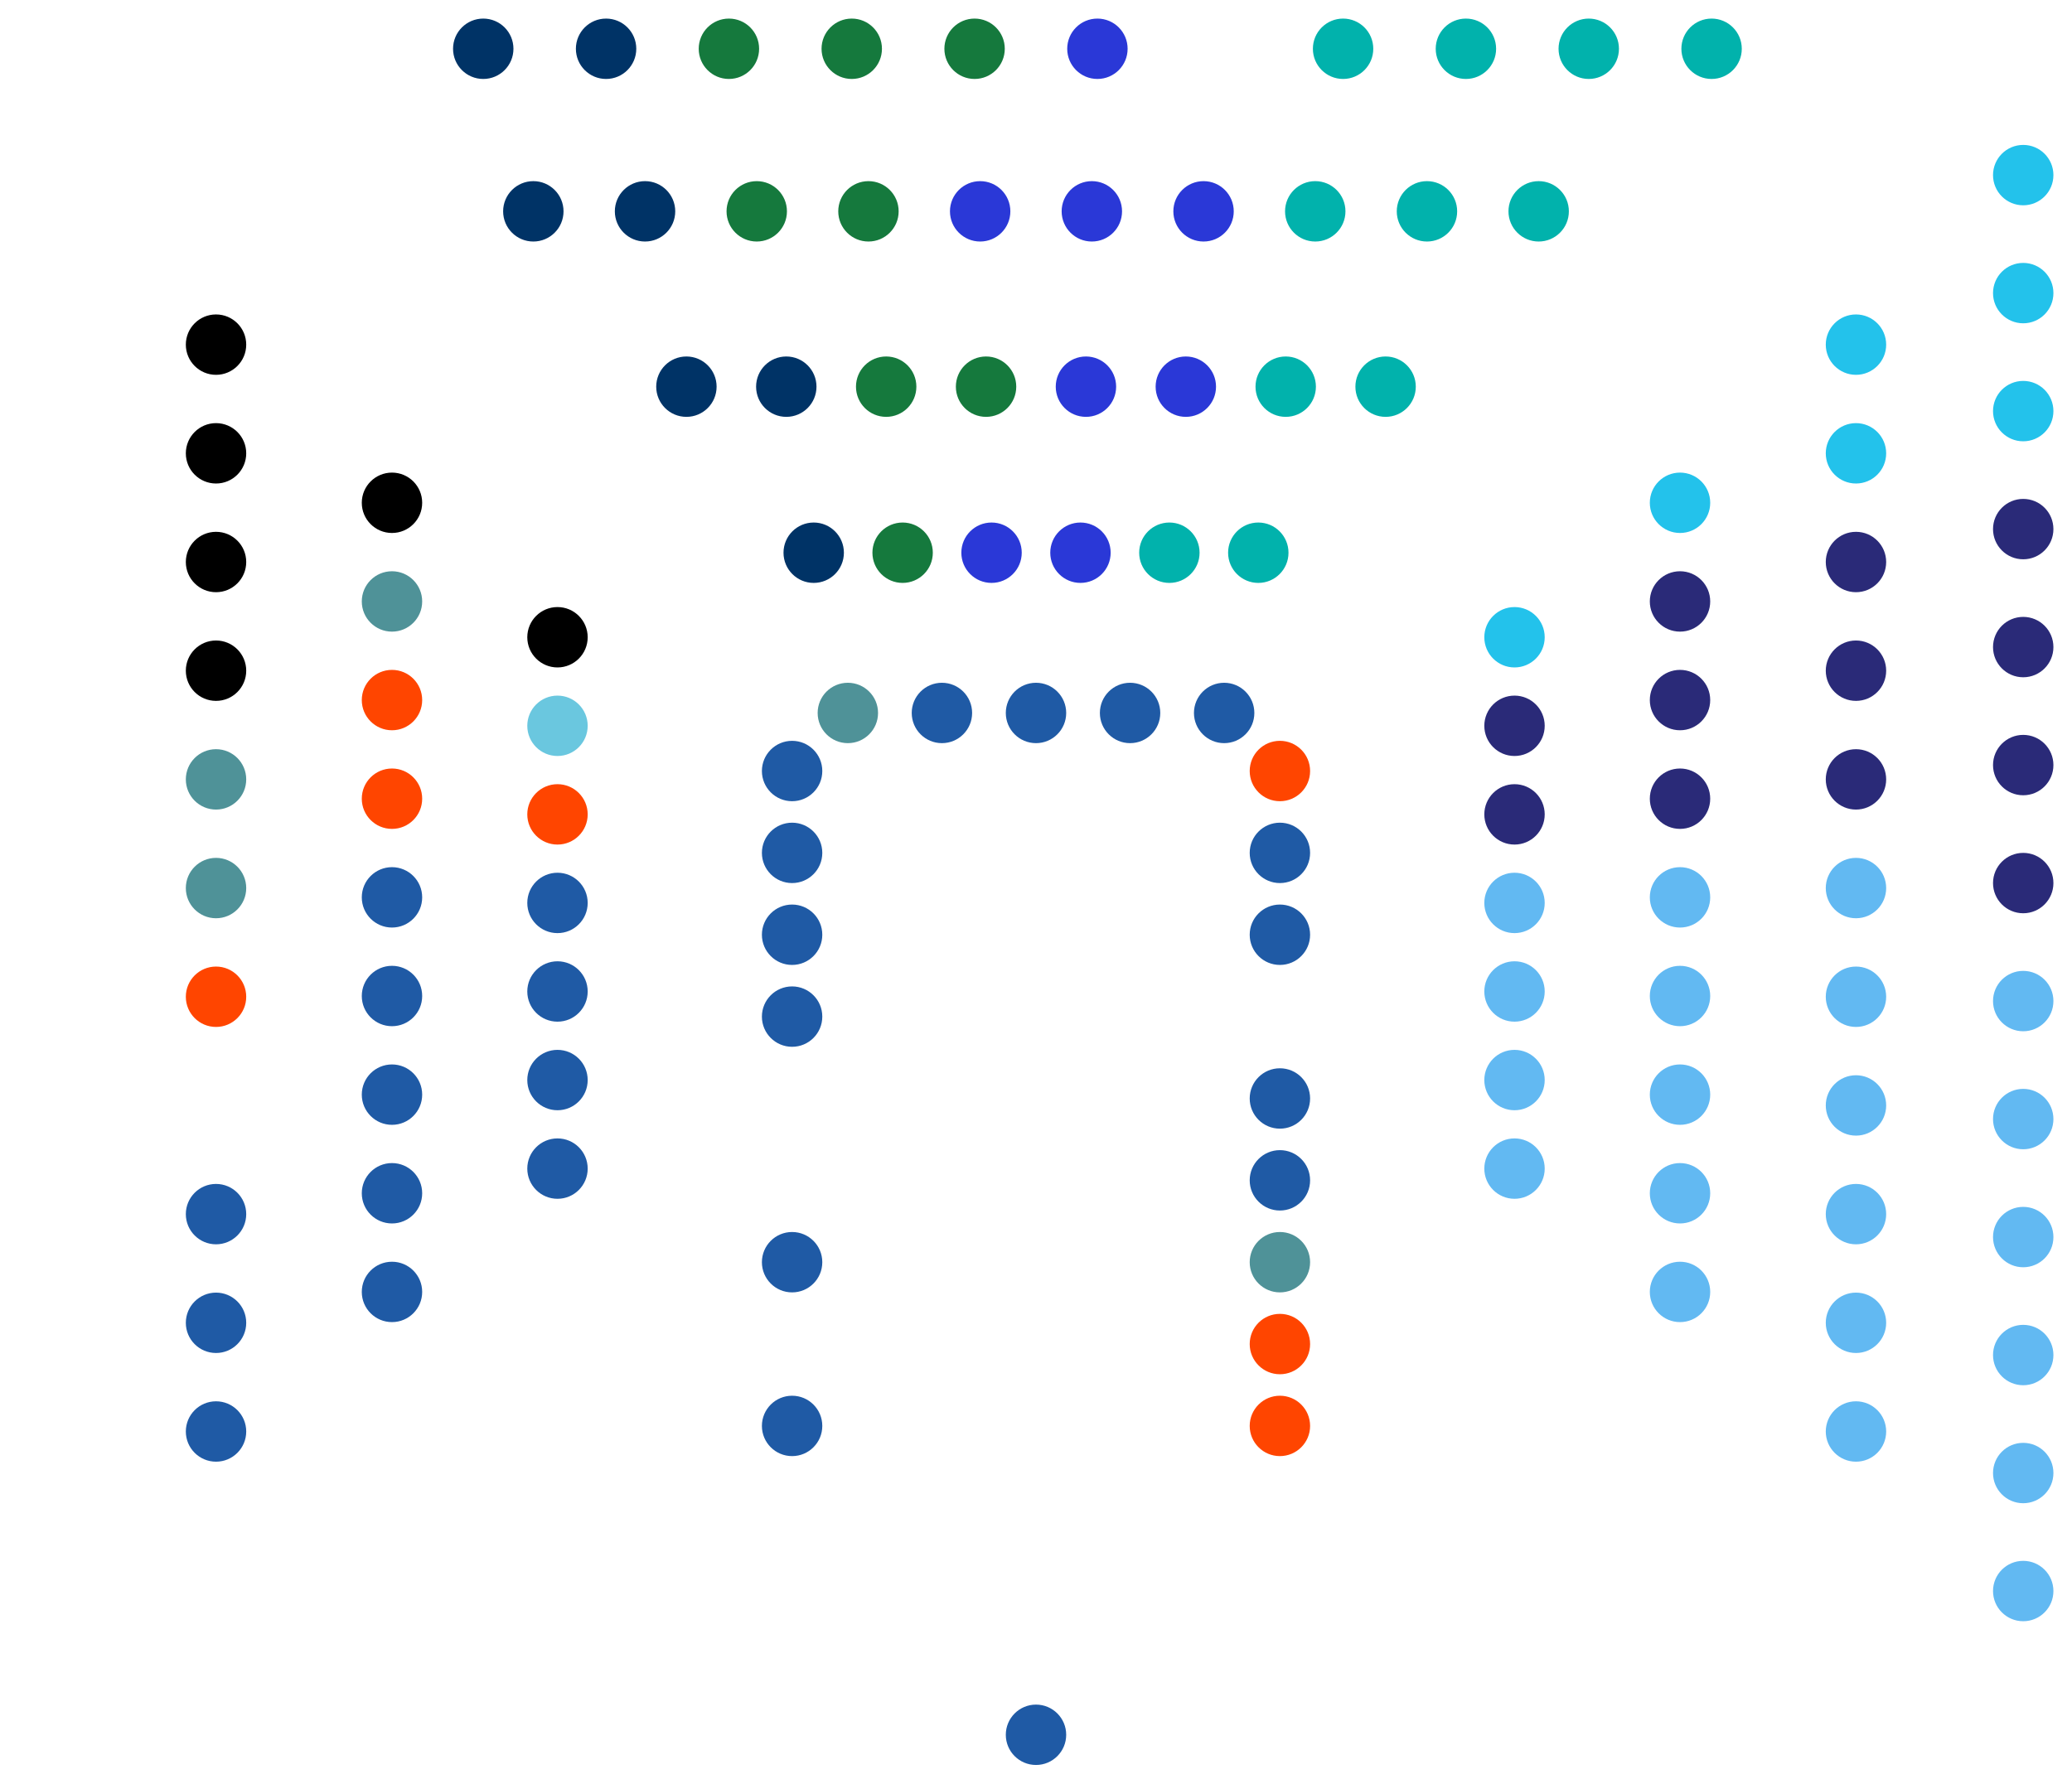
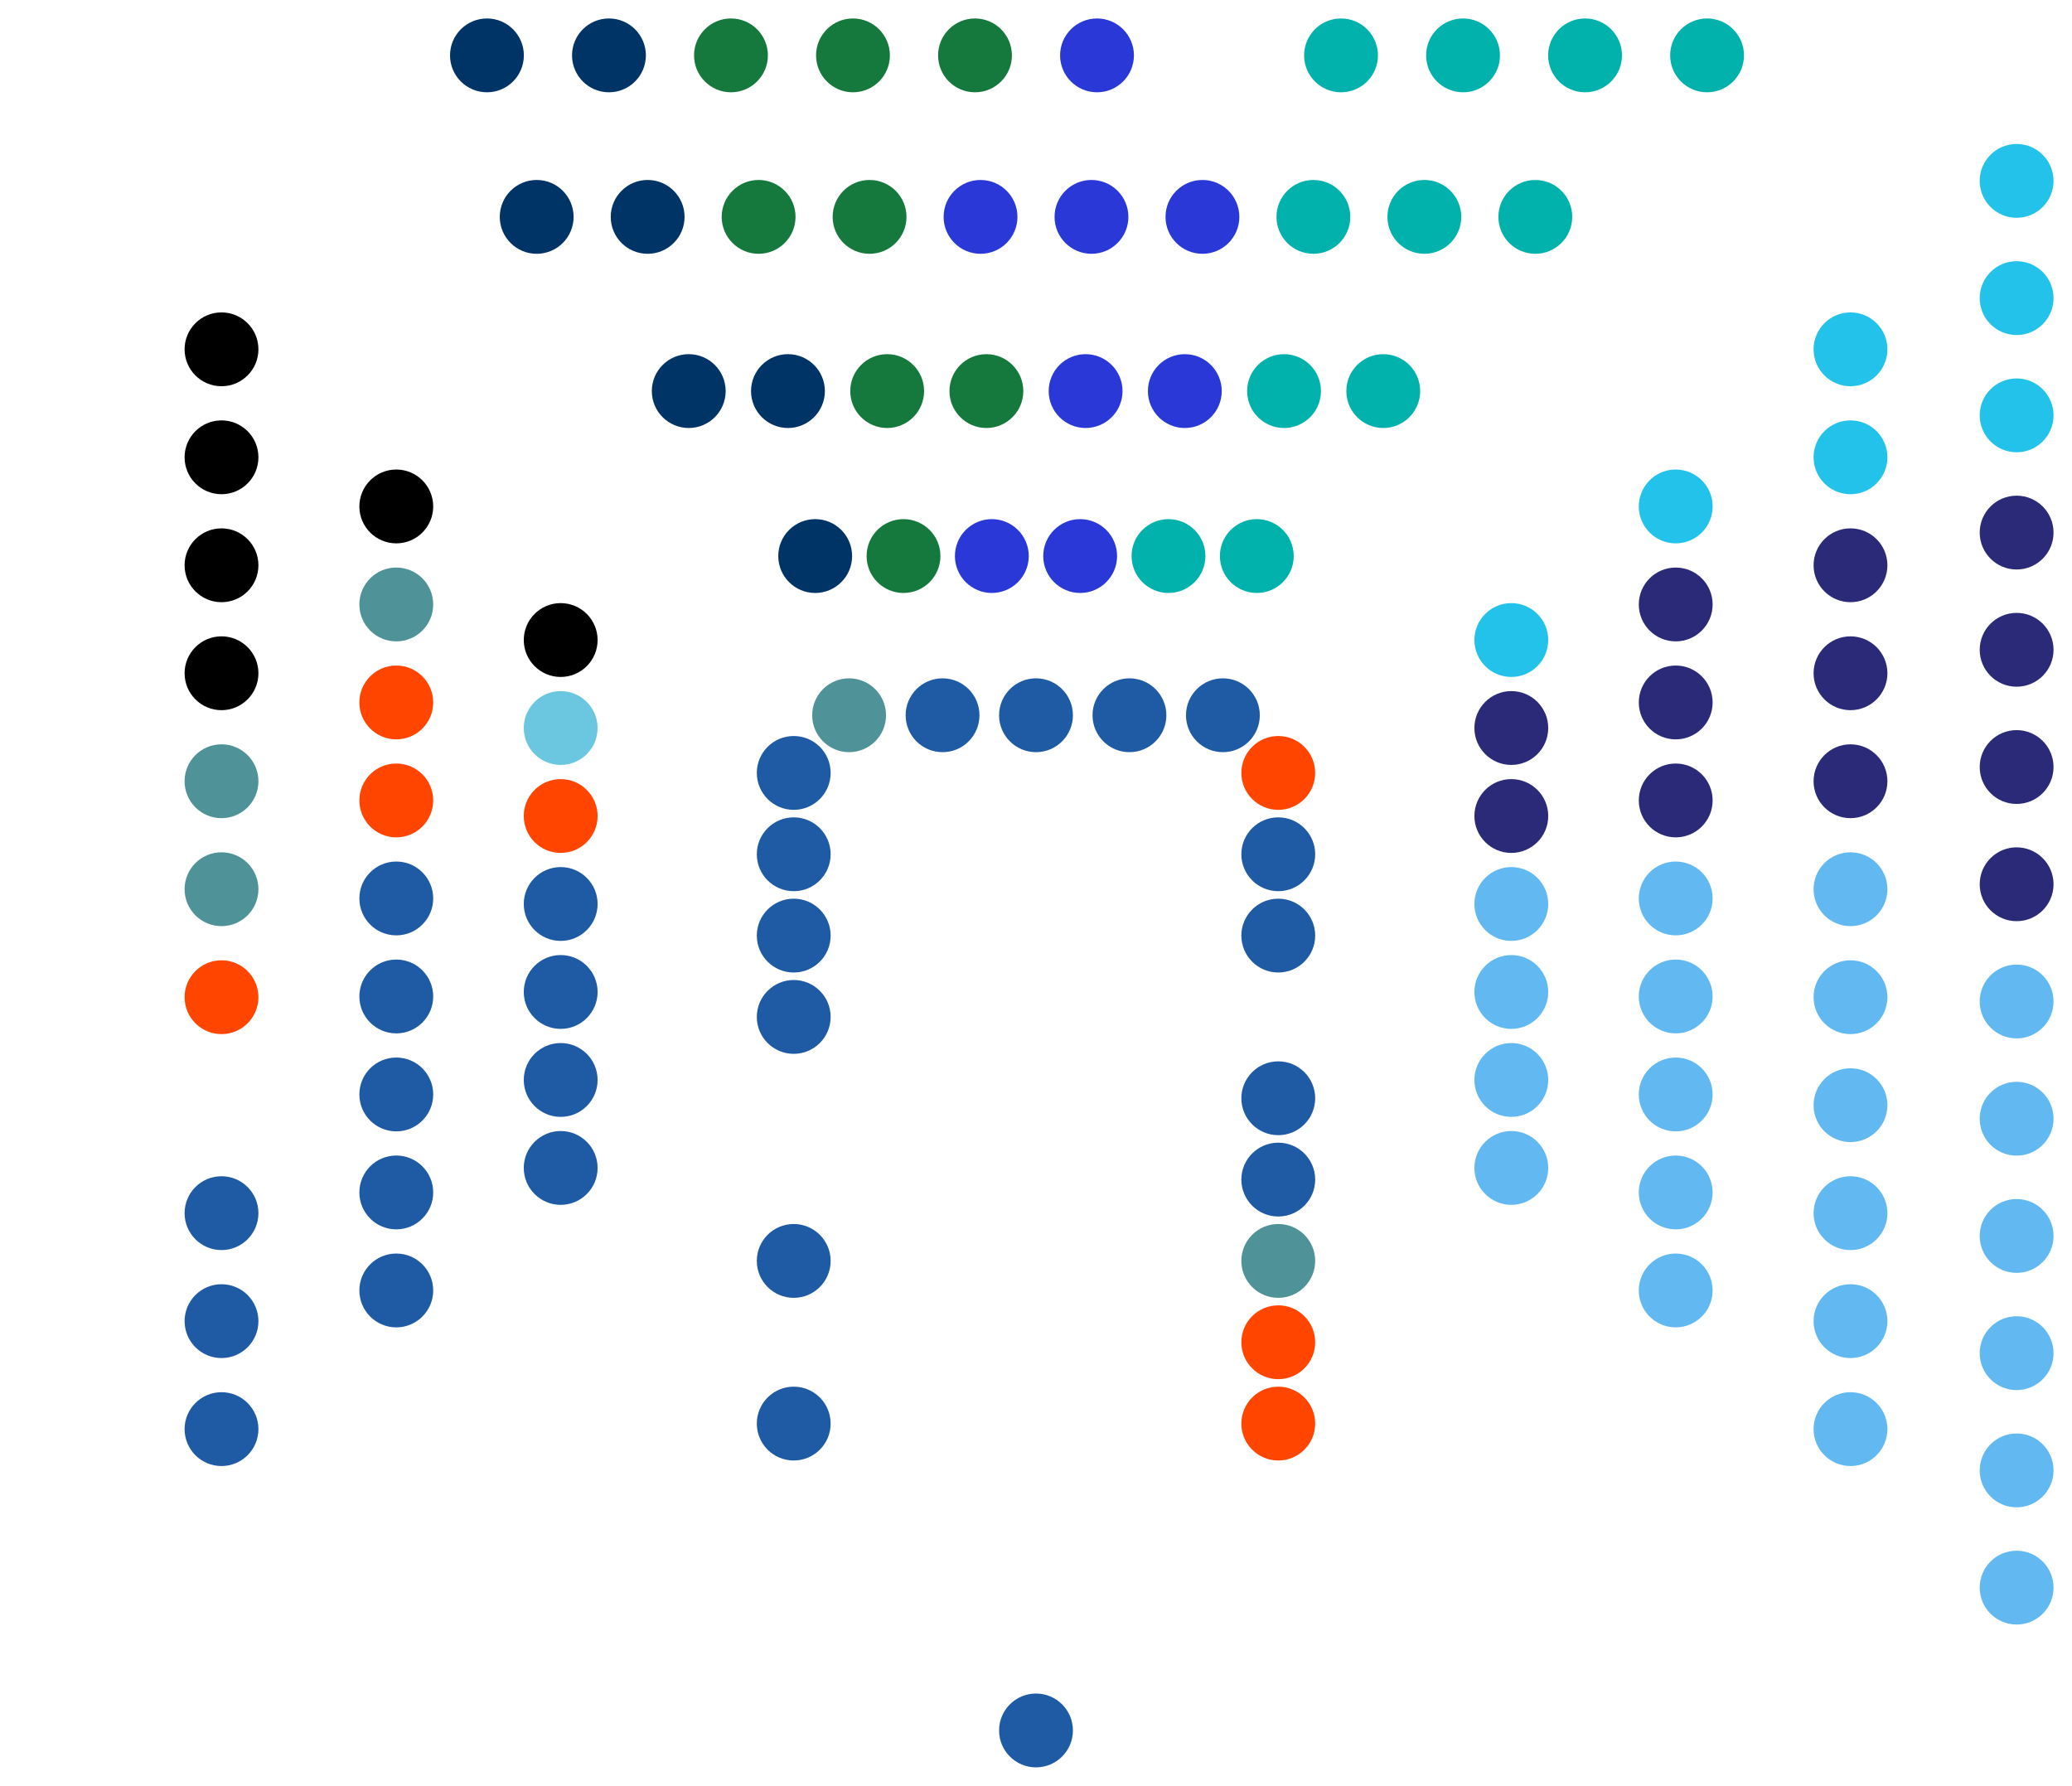
- <svg xmlns="http://www.w3.org/2000/svg" version="1.1" width="892" height="768" viewBox="102.00 35.00 892.00 768.00">
+ <svg xmlns="http://www.w3.org/2000/svg" version="1.1" width="898" height="774" viewBox="99.00 32.00 898.00 774.00">
  <g style="fill:#1f5aa5" id="Likud">
-     <circle cx="195.00" cy="557.80" r="13.00" />
-     <circle cx="195.00" cy="604.60" r="13.00" />
-     <circle cx="195.00" cy="651.40" r="13.00" />
-     <circle cx="270.75" cy="421.40" r="13.00" />
-     <circle cx="270.75" cy="463.88" r="13.00" />
-     <circle cx="270.75" cy="506.35" r="13.00" />
-     <circle cx="270.75" cy="548.82" r="13.00" />
-     <circle cx="270.75" cy="591.30" r="13.00" />
-     <circle cx="342.00" cy="423.80" r="13.00" />
-     <circle cx="342.00" cy="461.93" r="13.00" />
-     <circle cx="342.00" cy="500.07" r="13.00" />
-     <circle cx="342.00" cy="538.20" r="13.00" />
-     <circle cx="507.50" cy="342.00" r="13.00" />
-     <circle cx="548.00" cy="342.00" r="13.00" />
-     <circle cx="588.50" cy="342.00" r="13.00" />
-     <circle cx="629.00" cy="342.00" r="13.00" />
-     <circle cx="443.00" cy="367.00" r="13.00" />
-     <circle cx="443.00" cy="402.25" r="13.00" />
-     <circle cx="443.00" cy="437.50" r="13.00" />
-     <circle cx="443.00" cy="472.75" r="13.00" />
-     <circle cx="443.00" cy="578.50" r="13.00" />
-     <circle cx="443.00" cy="649.00" r="13.00" />
-     <circle cx="653.00" cy="402.25" r="13.00" />
-     <circle cx="653.00" cy="437.50" r="13.00" />
-     <circle cx="653.00" cy="508.00" r="13.00" />
-     <circle cx="653.00" cy="543.25" r="13.00" />
-     <circle cx="548.00" cy="782.00" r="13.00" />
+     <circle cx="195.00" cy="557.80" r="16.00" />
+     <circle cx="195.00" cy="604.60" r="16.00" />
+     <circle cx="195.00" cy="651.40" r="16.00" />
+     <circle cx="270.75" cy="421.40" r="16.00" />
+     <circle cx="270.75" cy="463.88" r="16.00" />
+     <circle cx="270.75" cy="506.35" r="16.00" />
+     <circle cx="270.75" cy="548.82" r="16.00" />
+     <circle cx="270.75" cy="591.30" r="16.00" />
+     <circle cx="342.00" cy="423.80" r="16.00" />
+     <circle cx="342.00" cy="461.93" r="16.00" />
+     <circle cx="342.00" cy="500.07" r="16.00" />
+     <circle cx="342.00" cy="538.20" r="16.00" />
+     <circle cx="507.50" cy="342.00" r="16.00" />
+     <circle cx="548.00" cy="342.00" r="16.00" />
+     <circle cx="588.50" cy="342.00" r="16.00" />
+     <circle cx="629.00" cy="342.00" r="16.00" />
+     <circle cx="443.00" cy="367.00" r="16.00" />
+     <circle cx="443.00" cy="402.25" r="16.00" />
+     <circle cx="443.00" cy="437.50" r="16.00" />
+     <circle cx="443.00" cy="472.75" r="16.00" />
+     <circle cx="443.00" cy="578.50" r="16.00" />
+     <circle cx="443.00" cy="649.00" r="16.00" />
+     <circle cx="653.00" cy="402.25" r="16.00" />
+     <circle cx="653.00" cy="437.50" r="16.00" />
+     <circle cx="653.00" cy="508.00" r="16.00" />
+     <circle cx="653.00" cy="543.25" r="16.00" />
+     <circle cx="548.00" cy="782.00" r="16.00" />
  </g>
  <g style="fill:#62B9F2" id="Yashar">
-     <circle cx="754.00" cy="423.80" r="13.00" />
-     <circle cx="754.00" cy="461.93" r="13.00" />
-     <circle cx="754.00" cy="500.07" r="13.00" />
-     <circle cx="754.00" cy="538.20" r="13.00" />
-     <circle cx="825.25" cy="421.40" r="13.00" />
-     <circle cx="825.25" cy="463.88" r="13.00" />
-     <circle cx="825.25" cy="506.35" r="13.00" />
-     <circle cx="825.25" cy="548.82" r="13.00" />
-     <circle cx="825.25" cy="591.30" r="13.00" />
-     <circle cx="901.00" cy="417.40" r="13.00" />
-     <circle cx="901.00" cy="464.20" r="13.00" />
-     <circle cx="901.00" cy="511.00" r="13.00" />
-     <circle cx="901.00" cy="557.80" r="13.00" />
-     <circle cx="901.00" cy="604.60" r="13.00" />
-     <circle cx="901.00" cy="651.40" r="13.00" />
-     <circle cx="973.00" cy="466.06" r="13.00" />
-     <circle cx="973.00" cy="516.87" r="13.00" />
-     <circle cx="973.00" cy="567.68" r="13.00" />
-     <circle cx="973.00" cy="618.48" r="13.00" />
-     <circle cx="973.00" cy="669.29" r="13.00" />
-     <circle cx="973.00" cy="720.10" r="13.00" />
+     <circle cx="754.00" cy="423.80" r="16.00" />
+     <circle cx="754.00" cy="461.93" r="16.00" />
+     <circle cx="754.00" cy="500.07" r="16.00" />
+     <circle cx="754.00" cy="538.20" r="16.00" />
+     <circle cx="825.25" cy="421.40" r="16.00" />
+     <circle cx="825.25" cy="463.88" r="16.00" />
+     <circle cx="825.25" cy="506.35" r="16.00" />
+     <circle cx="825.25" cy="548.82" r="16.00" />
+     <circle cx="825.25" cy="591.30" r="16.00" />
+     <circle cx="901.00" cy="417.40" r="16.00" />
+     <circle cx="901.00" cy="464.20" r="16.00" />
+     <circle cx="901.00" cy="511.00" r="16.00" />
+     <circle cx="901.00" cy="557.80" r="16.00" />
+     <circle cx="901.00" cy="604.60" r="16.00" />
+     <circle cx="901.00" cy="651.40" r="16.00" />
+     <circle cx="973.00" cy="466.06" r="16.00" />
+     <circle cx="973.00" cy="516.87" r="16.00" />
+     <circle cx="973.00" cy="567.68" r="16.00" />
+     <circle cx="973.00" cy="618.48" r="16.00" />
+     <circle cx="973.00" cy="669.29" r="16.00" />
+     <circle cx="973.00" cy="720.10" r="16.00" />
  </g>
  <g style="fill:#2A2A78" id="Together">
-     <circle cx="754.00" cy="347.53" r="13.00" />
-     <circle cx="754.00" cy="385.67" r="13.00" />
-     <circle cx="825.25" cy="293.98" r="13.00" />
-     <circle cx="825.25" cy="336.45" r="13.00" />
-     <circle cx="825.25" cy="378.92" r="13.00" />
-     <circle cx="901.00" cy="277.00" r="13.00" />
-     <circle cx="901.00" cy="323.80" r="13.00" />
-     <circle cx="901.00" cy="370.60" r="13.00" />
-     <circle cx="973.00" cy="262.83" r="13.00" />
-     <circle cx="973.00" cy="313.63" r="13.00" />
-     <circle cx="973.00" cy="364.44" r="13.00" />
-     <circle cx="973.00" cy="415.25" r="13.00" />
+     <circle cx="754.00" cy="347.53" r="16.00" />
+     <circle cx="754.00" cy="385.67" r="16.00" />
+     <circle cx="825.25" cy="293.98" r="16.00" />
+     <circle cx="825.25" cy="336.45" r="16.00" />
+     <circle cx="825.25" cy="378.92" r="16.00" />
+     <circle cx="901.00" cy="277.00" r="16.00" />
+     <circle cx="901.00" cy="323.80" r="16.00" />
+     <circle cx="901.00" cy="370.60" r="16.00" />
+     <circle cx="973.00" cy="262.83" r="16.00" />
+     <circle cx="973.00" cy="313.63" r="16.00" />
+     <circle cx="973.00" cy="364.44" r="16.00" />
+     <circle cx="973.00" cy="415.25" r="16.00" />
  </g>
  <g style="fill:#01B2AC" id="Joint-List">
-     <circle cx="680.20" cy="56.00" r="13.00" />
-     <circle cx="733.08" cy="56.00" r="13.00" />
-     <circle cx="785.96" cy="56.00" r="13.00" />
-     <circle cx="838.84" cy="56.00" r="13.00" />
-     <circle cx="668.22" cy="126.00" r="13.00" />
-     <circle cx="716.31" cy="126.00" r="13.00" />
-     <circle cx="764.40" cy="126.00" r="13.00" />
-     <circle cx="655.50" cy="201.50" r="13.00" />
-     <circle cx="698.50" cy="201.50" r="13.00" />
-     <circle cx="605.42" cy="273.00" r="13.00" />
-     <circle cx="643.70" cy="273.00" r="13.00" />
+     <circle cx="680.20" cy="56.00" r="16.00" />
+     <circle cx="733.08" cy="56.00" r="16.00" />
+     <circle cx="785.96" cy="56.00" r="16.00" />
+     <circle cx="838.84" cy="56.00" r="16.00" />
+     <circle cx="668.22" cy="126.00" r="16.00" />
+     <circle cx="716.31" cy="126.00" r="16.00" />
+     <circle cx="764.40" cy="126.00" r="16.00" />
+     <circle cx="655.50" cy="201.50" r="16.00" />
+     <circle cx="698.50" cy="201.50" r="16.00" />
+     <circle cx="605.42" cy="273.00" r="16.00" />
+     <circle cx="643.70" cy="273.00" r="16.00" />
  </g>
  <g style="fill:#15793D" id="Raam">
-     <circle cx="415.80" cy="56.00" r="13.00" />
-     <circle cx="468.68" cy="56.00" r="13.00" />
-     <circle cx="521.56" cy="56.00" r="13.00" />
-     <circle cx="427.78" cy="126.00" r="13.00" />
-     <circle cx="475.87" cy="126.00" r="13.00" />
-     <circle cx="483.50" cy="201.50" r="13.00" />
-     <circle cx="526.50" cy="201.50" r="13.00" />
-     <circle cx="490.58" cy="273.00" r="13.00" />
+     <circle cx="415.80" cy="56.00" r="16.00" />
+     <circle cx="468.68" cy="56.00" r="16.00" />
+     <circle cx="521.56" cy="56.00" r="16.00" />
+     <circle cx="427.78" cy="126.00" r="16.00" />
+     <circle cx="475.87" cy="126.00" r="16.00" />
+     <circle cx="483.50" cy="201.50" r="16.00" />
+     <circle cx="526.50" cy="201.50" r="16.00" />
+     <circle cx="490.58" cy="273.00" r="16.00" />
  </g>
  <g style="fill:#2A38D7" id="The-Democrats">
-     <circle cx="574.44" cy="56.00" r="13.00" />
-     <circle cx="523.96" cy="126.00" r="13.00" />
-     <circle cx="572.04" cy="126.00" r="13.00" />
-     <circle cx="620.13" cy="126.00" r="13.00" />
-     <circle cx="569.50" cy="201.50" r="13.00" />
-     <circle cx="612.50" cy="201.50" r="13.00" />
-     <circle cx="528.86" cy="273.00" r="13.00" />
-     <circle cx="567.14" cy="273.00" r="13.00" />
+     <circle cx="574.44" cy="56.00" r="16.00" />
+     <circle cx="523.96" cy="126.00" r="16.00" />
+     <circle cx="572.04" cy="126.00" r="16.00" />
+     <circle cx="620.13" cy="126.00" r="16.00" />
+     <circle cx="569.50" cy="201.50" r="16.00" />
+     <circle cx="612.50" cy="201.50" r="16.00" />
+     <circle cx="528.86" cy="273.00" r="16.00" />
+     <circle cx="567.14" cy="273.00" r="16.00" />
  </g>
  <g style="fill:#23C2EB" id="Yisrael-Beiteinu">
-     <circle cx="754.00" cy="309.40" r="13.00" />
-     <circle cx="825.25" cy="251.50" r="13.00" />
-     <circle cx="901.00" cy="183.40" r="13.00" />
-     <circle cx="901.00" cy="230.20" r="13.00" />
-     <circle cx="973.00" cy="110.40" r="13.00" />
-     <circle cx="973.00" cy="161.21" r="13.00" />
-     <circle cx="973.00" cy="212.02" r="13.00" />
+     <circle cx="754.00" cy="309.40" r="16.00" />
+     <circle cx="825.25" cy="251.50" r="16.00" />
+     <circle cx="901.00" cy="183.40" r="16.00" />
+     <circle cx="901.00" cy="230.20" r="16.00" />
+     <circle cx="973.00" cy="110.40" r="16.00" />
+     <circle cx="973.00" cy="161.21" r="16.00" />
+     <circle cx="973.00" cy="212.02" r="16.00" />
  </g>
  <g style="fill:#FF4500" id="Otzma-Yehudit">
-     <circle cx="195.00" cy="464.20" r="13.00" />
-     <circle cx="270.75" cy="336.45" r="13.00" />
-     <circle cx="270.75" cy="378.92" r="13.00" />
-     <circle cx="342.00" cy="385.67" r="13.00" />
-     <circle cx="653.00" cy="367.00" r="13.00" />
-     <circle cx="653.00" cy="613.75" r="13.00" />
-     <circle cx="653.00" cy="649.00" r="13.00" />
+     <circle cx="195.00" cy="464.20" r="16.00" />
+     <circle cx="270.75" cy="336.45" r="16.00" />
+     <circle cx="270.75" cy="378.92" r="16.00" />
+     <circle cx="342.00" cy="385.67" r="16.00" />
+     <circle cx="653.00" cy="367.00" r="16.00" />
+     <circle cx="653.00" cy="613.75" r="16.00" />
+     <circle cx="653.00" cy="649.00" r="16.00" />
  </g>
  <g style="fill:#003366" id="United-Torah-Judaism">
-     <circle cx="310.04" cy="56.00" r="13.00" />
-     <circle cx="362.92" cy="56.00" r="13.00" />
-     <circle cx="331.60" cy="126.00" r="13.00" />
-     <circle cx="379.69" cy="126.00" r="13.00" />
-     <circle cx="397.50" cy="201.50" r="13.00" />
-     <circle cx="440.50" cy="201.50" r="13.00" />
-     <circle cx="452.30" cy="273.00" r="13.00" />
+     <circle cx="310.04" cy="56.00" r="16.00" />
+     <circle cx="362.92" cy="56.00" r="16.00" />
+     <circle cx="331.60" cy="126.00" r="16.00" />
+     <circle cx="379.69" cy="126.00" r="16.00" />
+     <circle cx="397.50" cy="201.50" r="16.00" />
+     <circle cx="440.50" cy="201.50" r="16.00" />
+     <circle cx="452.30" cy="273.00" r="16.00" />
  </g>
  <g style="fill:#000000" id="Shas">
-     <circle cx="195.00" cy="183.40" r="13.00" />
-     <circle cx="195.00" cy="230.20" r="13.00" />
-     <circle cx="195.00" cy="277.00" r="13.00" />
-     <circle cx="195.00" cy="323.80" r="13.00" />
-     <circle cx="270.75" cy="251.50" r="13.00" />
-     <circle cx="342.00" cy="309.40" r="13.00" />
+     <circle cx="195.00" cy="183.40" r="16.00" />
+     <circle cx="195.00" cy="230.20" r="16.00" />
+     <circle cx="195.00" cy="277.00" r="16.00" />
+     <circle cx="195.00" cy="323.80" r="16.00" />
+     <circle cx="270.75" cy="251.50" r="16.00" />
+     <circle cx="342.00" cy="309.40" r="16.00" />
  </g>
  <g style="fill:#4F9298" id="Religious-Zionist-Party">
-     <circle cx="195.00" cy="370.60" r="13.00" />
-     <circle cx="195.00" cy="417.40" r="13.00" />
-     <circle cx="270.75" cy="293.98" r="13.00" />
-     <circle cx="467.00" cy="342.00" r="13.00" />
-     <circle cx="653.00" cy="578.50" r="13.00" />
+     <circle cx="195.00" cy="370.60" r="16.00" />
+     <circle cx="195.00" cy="417.40" r="16.00" />
+     <circle cx="270.75" cy="293.98" r="16.00" />
+     <circle cx="467.00" cy="342.00" r="16.00" />
+     <circle cx="653.00" cy="578.50" r="16.00" />
  </g>
  <g style="fill:#6AC7DF" id="Zehut">
-     <circle cx="342.00" cy="347.53" r="13.00" />
+     <circle cx="342.00" cy="347.53" r="16.00" />
  </g>
</svg>
